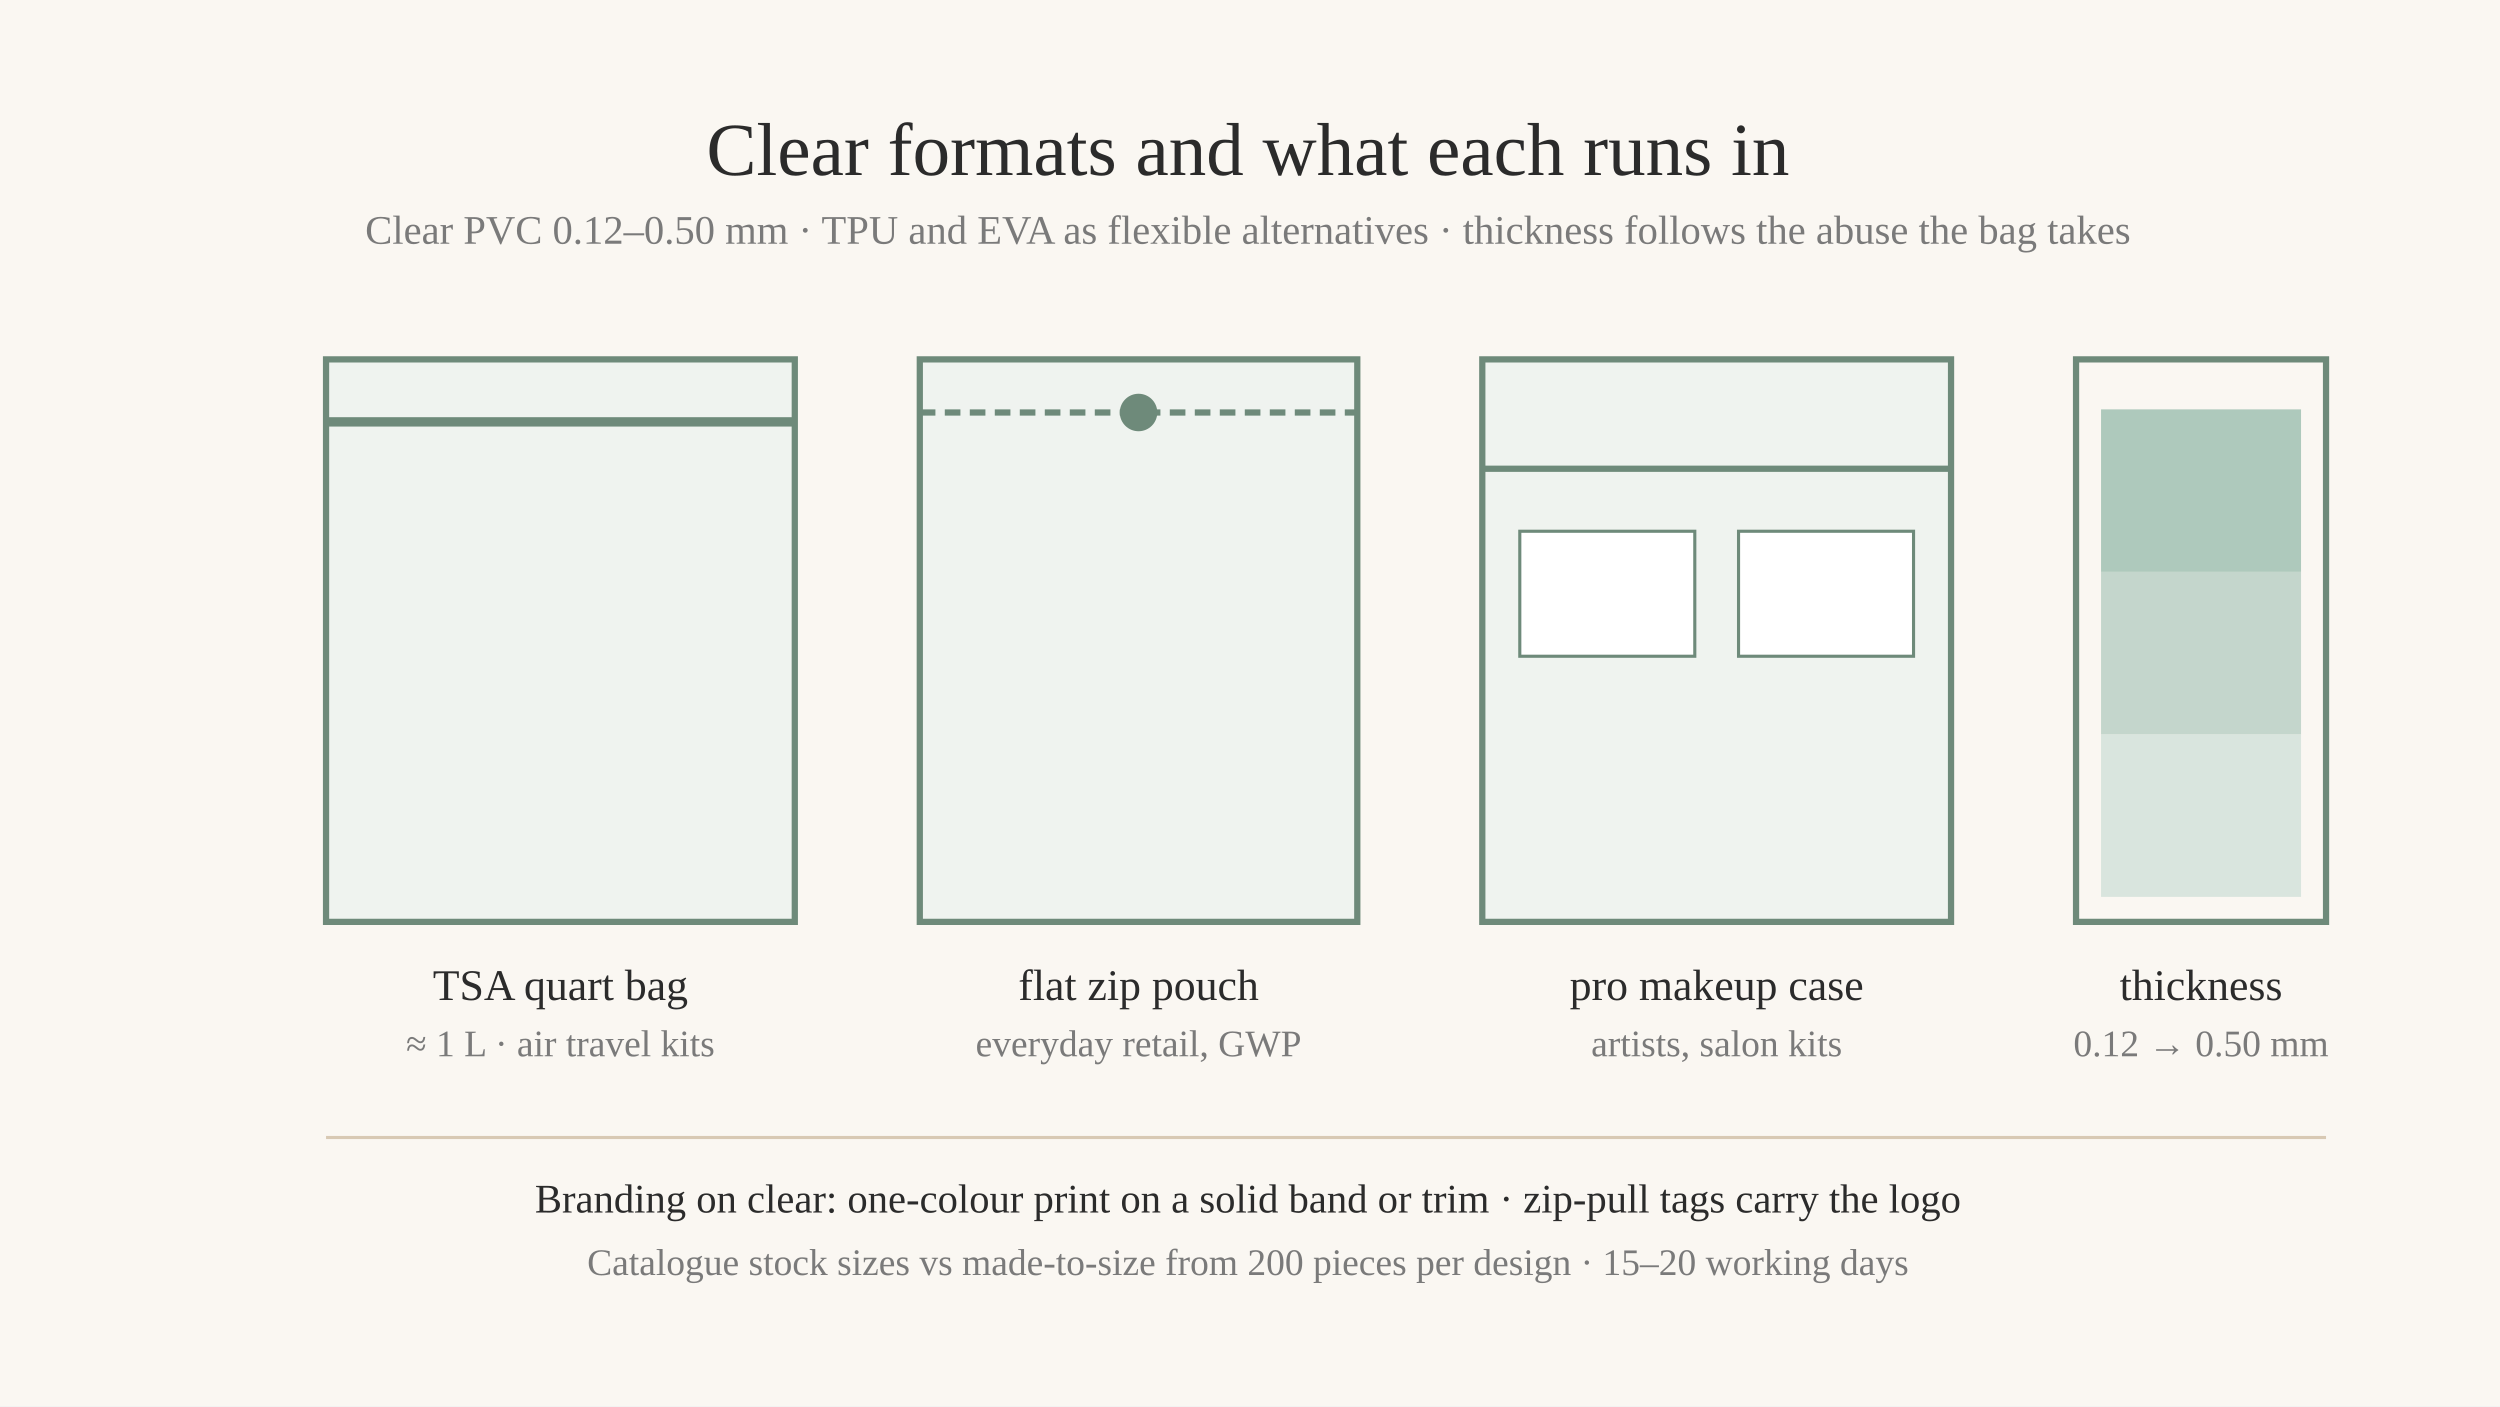
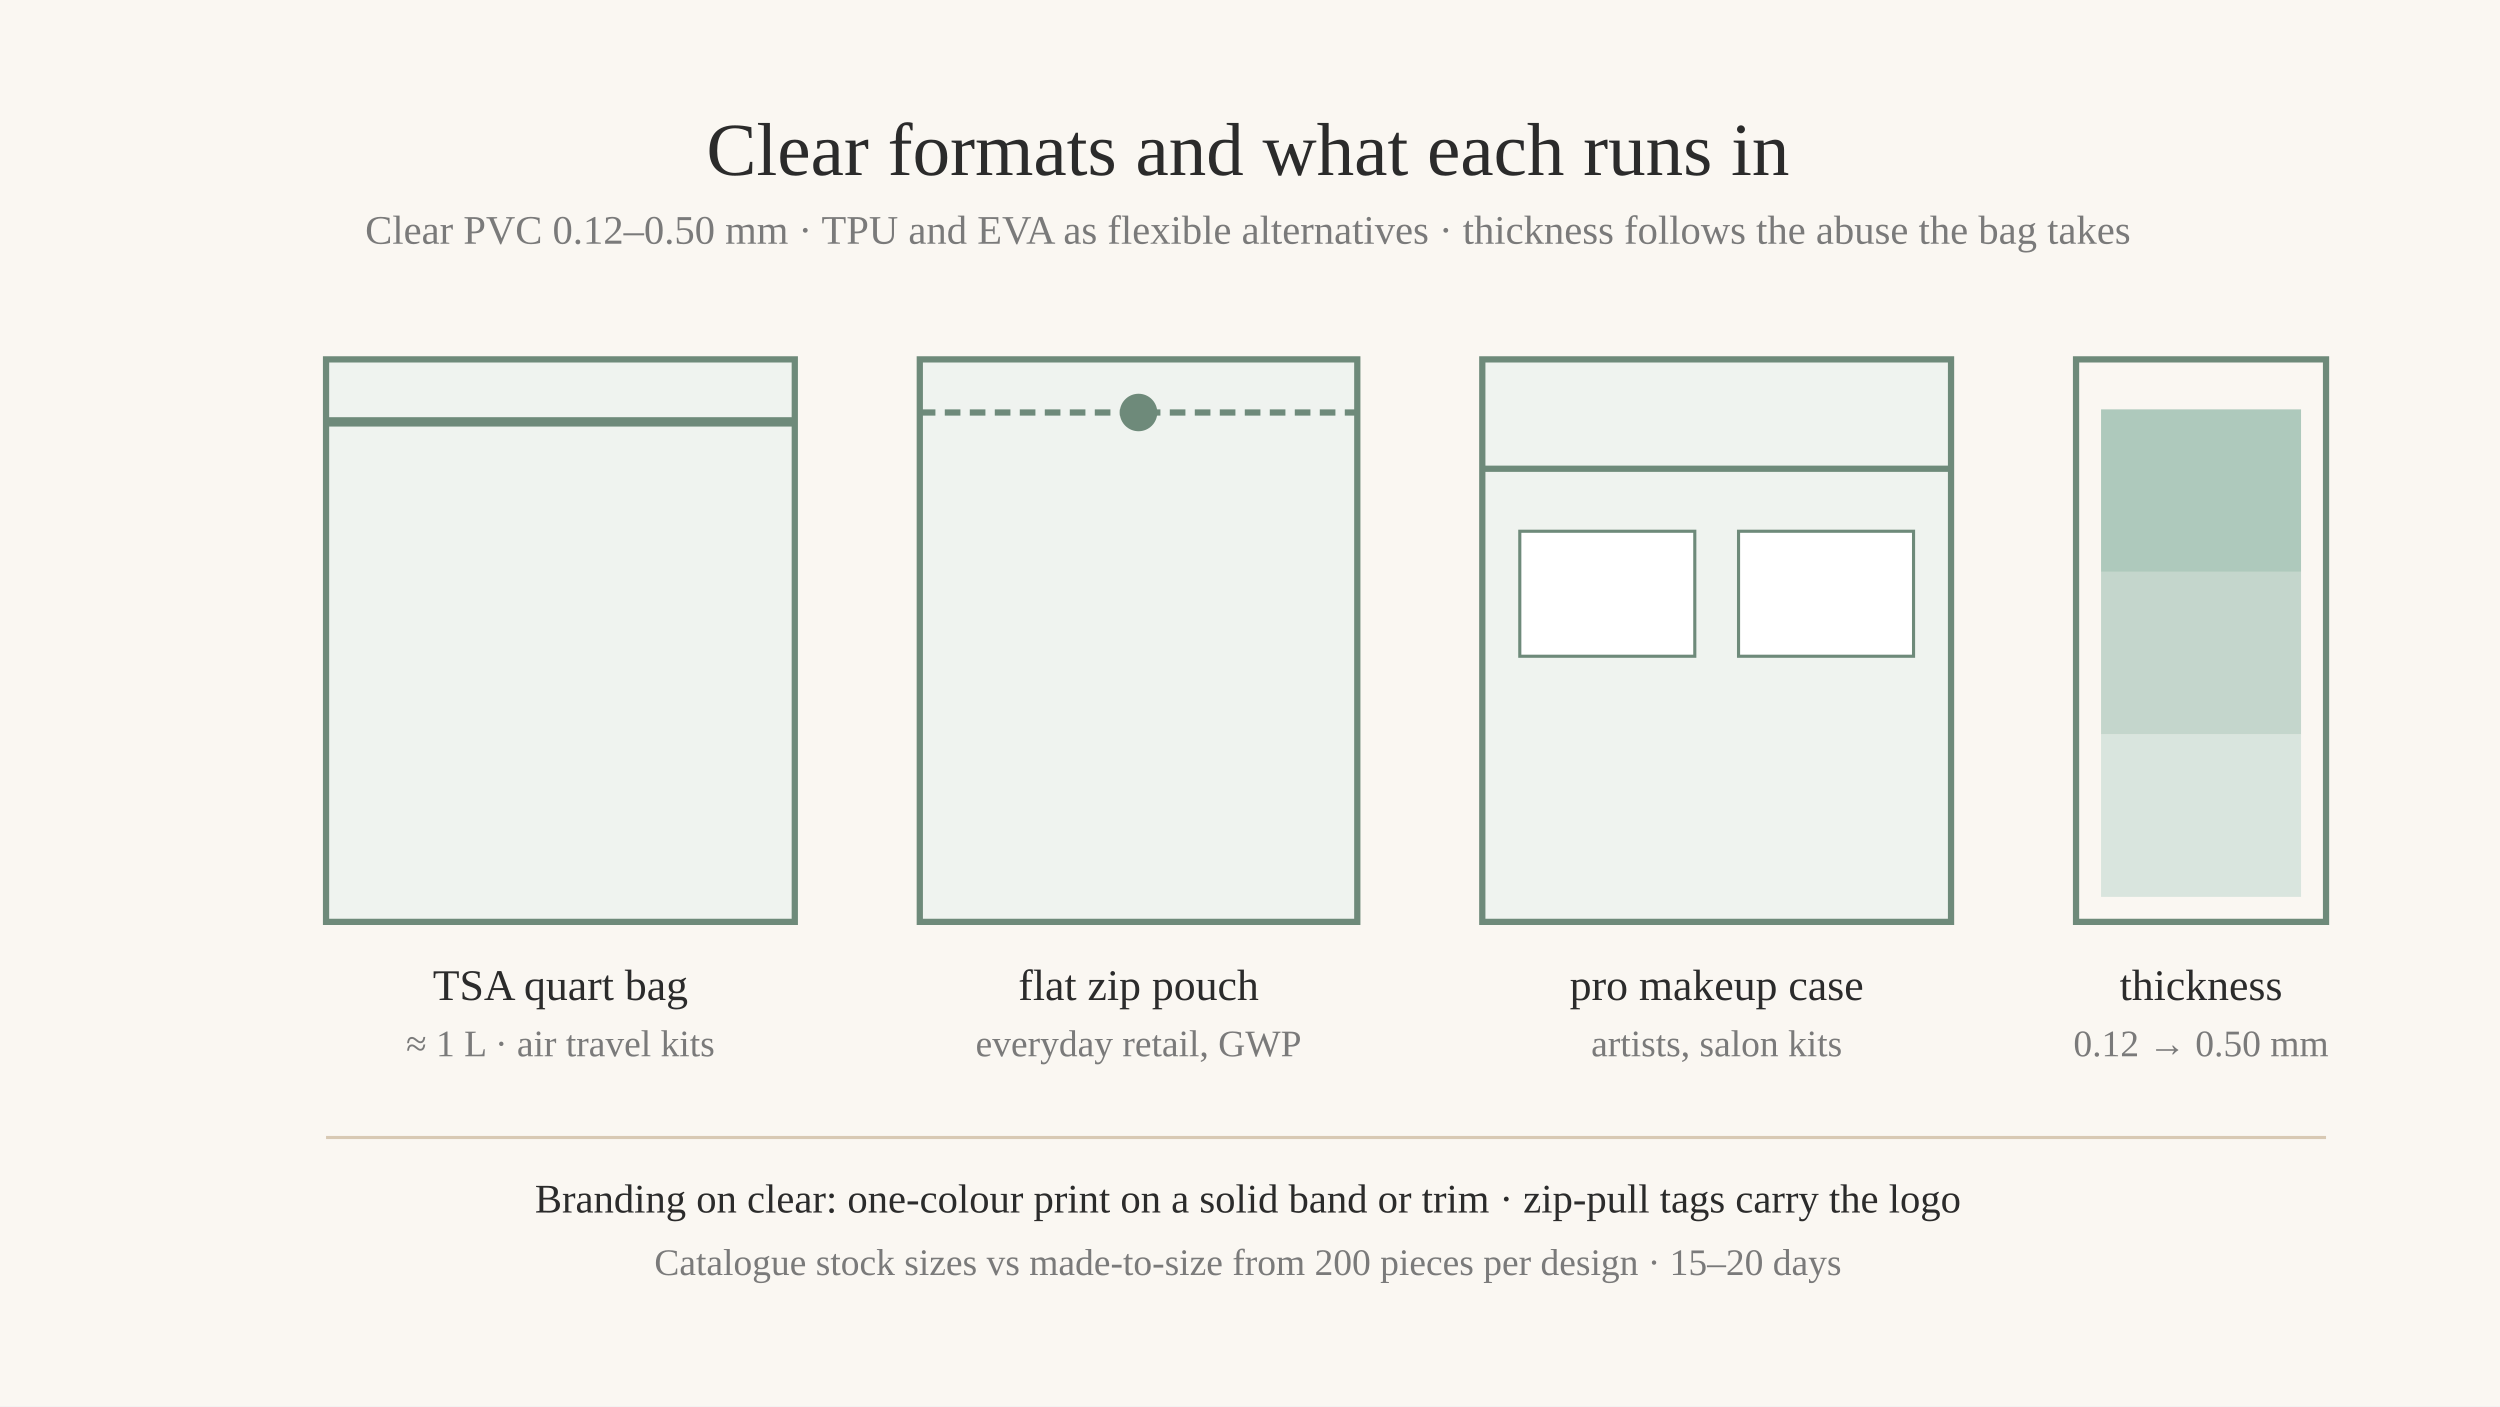
<svg xmlns="http://www.w3.org/2000/svg" viewBox="0 0 1200 675" width="1200" height="675" role="img">
  <rect width="1200" height="675" fill="#FAF7F2" />
  <g transform="translate(74 30) scale(1.5)">
    <rect width="700" height="410" fill="#FAF7F2" />
    <text x="350" y="36" text-anchor="middle" font-size="24" fill="#2B2B2B">Clear formats and what each runs in</text>
    <text x="350" y="58" text-anchor="middle" font-size="13" fill="#7A7A7A">Clear PVC 0.12–0.50 mm · TPU and EVA as flexible alternatives · thickness follows the abuse the bag takes</text>
    <rect x="55" y="95" width="150" height="180" fill="#E8F0EC" fill-opacity="0.6" stroke="#6E8A7A" stroke-width="2" />
    <line x1="55" y1="115" x2="205" y2="115" stroke="#6E8A7A" stroke-width="3" />
    <text x="130" y="300" text-anchor="middle" font-size="14" fill="#2B2B2B">TSA quart bag</text>
    <text x="130" y="318" text-anchor="middle" font-size="12" fill="#7A7A7A">≈ 1 L · air travel kits</text>
    <rect x="245" y="95" width="140" height="180" fill="#E8F0EC" fill-opacity="0.6" stroke="#6E8A7A" stroke-width="2" />
    <line x1="245" y1="112" x2="385" y2="112" stroke="#6E8A7A" stroke-width="2" stroke-dasharray="5 3" />
    <circle cx="315" cy="112" r="6" fill="#6E8A7A" />
    <text x="315" y="300" text-anchor="middle" font-size="14" fill="#2B2B2B">flat zip pouch</text>
    <text x="315" y="318" text-anchor="middle" font-size="12" fill="#7A7A7A">everyday retail, GWP</text>
    <rect x="425" y="95" width="150" height="180" fill="#E8F0EC" fill-opacity="0.6" stroke="#6E8A7A" stroke-width="2" />
    <path d="M 425 130 h 150" stroke="#6E8A7A" stroke-width="2" />
    <rect x="437" y="150" width="56" height="40" fill="#FFFFFF" stroke="#6E8A7A" />
    <rect x="507" y="150" width="56" height="40" fill="#FFFFFF" stroke="#6E8A7A" />
    <text x="500" y="300" text-anchor="middle" font-size="14" fill="#2B2B2B">pro makeup case</text>
    <text x="500" y="318" text-anchor="middle" font-size="12" fill="#7A7A7A">artists, salon kits</text>
    <rect x="615" y="95" width="80" height="180" fill="none" stroke="#6E8A7A" stroke-width="2" />
    <rect x="623" y="215" width="64" height="52" fill="#D9E5DE" />
    <rect x="623" y="163" width="64" height="52" fill="#C4D6CC" />
    <rect x="623" y="111" width="64" height="52" fill="#AEC9BC" />
    <text x="655" y="300" text-anchor="middle" font-size="14" fill="#2B2B2B">thickness</text>
    <text x="655" y="318" text-anchor="middle" font-size="12" fill="#7A7A7A">0.12 → 0.50 mm</text>
    <line x1="55" y1="344" x2="695" y2="344" stroke="#D8C9B4" />
    <text x="350" y="368" text-anchor="middle" font-size="13" fill="#2B2B2B">Branding on clear: one-colour print on a solid band or trim · zip-pull tags carry the logo</text>
-     <text x="350" y="388" text-anchor="middle" font-size="12" fill="#7A7A7A">Catalogue stock sizes vs made-to-size from 200 pieces per design · 15–20 working days</text>
+     <text x="350" y="388" text-anchor="middle" font-size="12" fill="#7A7A7A">Catalogue stock sizes vs made-to-size from 200 pieces per design · 15–20 days</text>
  </g>
</svg>
